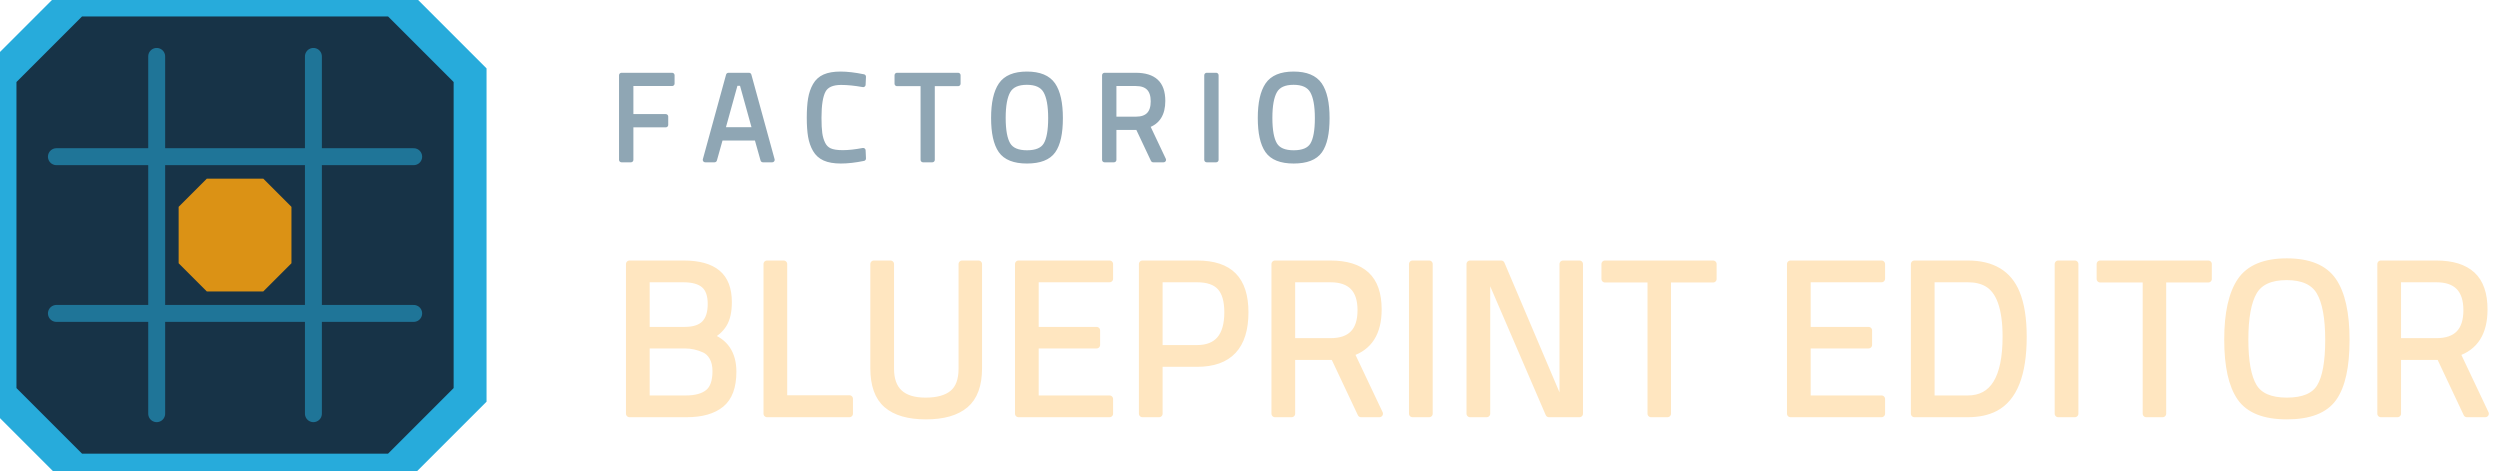
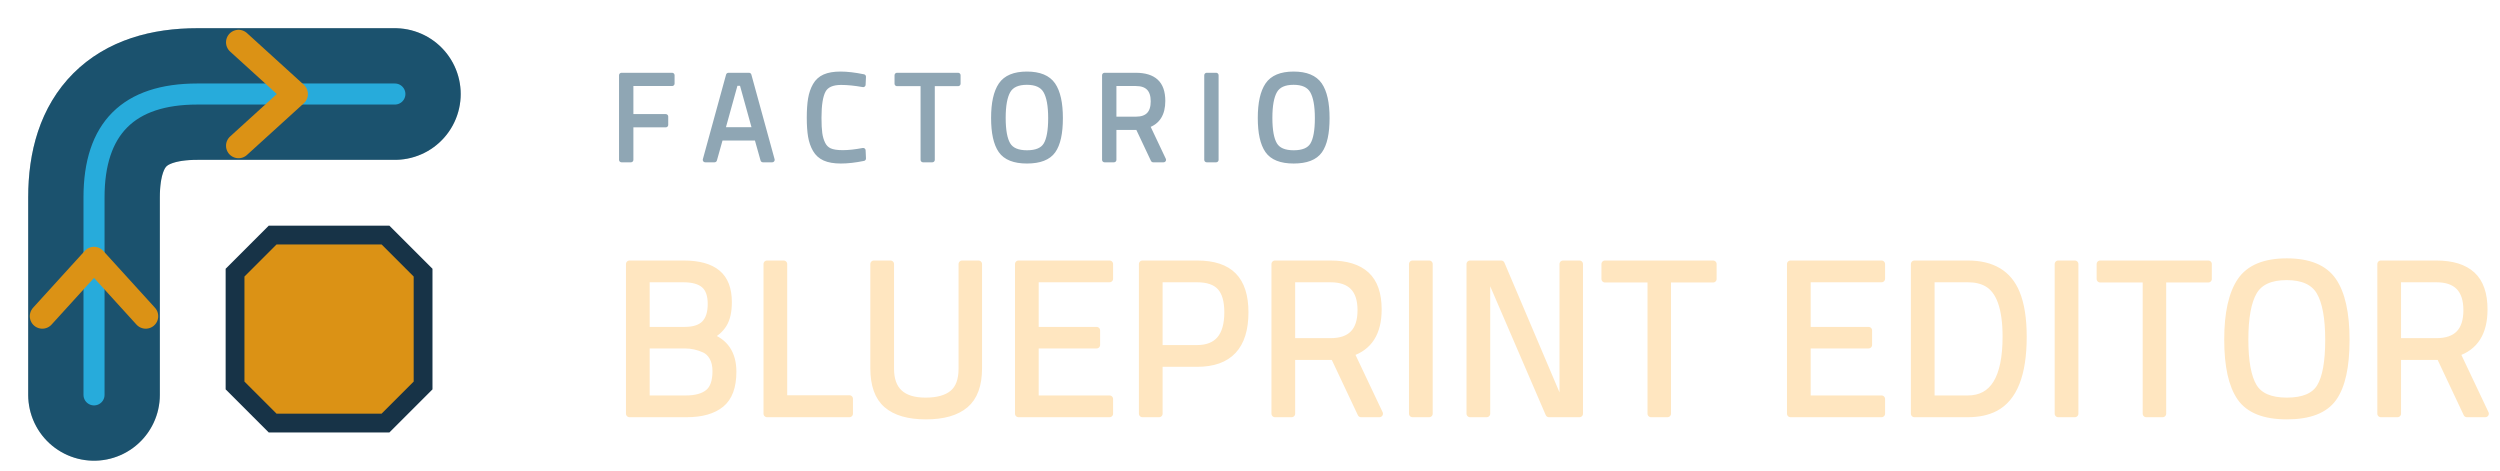
<svg xmlns="http://www.w3.org/2000/svg" viewBox="0 0 531.81 100.00">
-   <path d="M16.0,0.0 L84.0,0.0 L100.0,16.0 L100.0,84.0 L84.0,100.0 L16.0,100.0 L0.0,84.0 L0.0,16.0 Z" fill="#173347" />
-   <path d="M33.33,12.00 L33.33,88.00 M12.00,33.33 L88.00,33.33 M66.67,12.00 L66.67,88.00 M12.00,66.67 L88.00,66.67" stroke="#27abdb" stroke-width="3.60" stroke-linecap="round" opacity=".55" />
-   <path d="M44.0,38.0 L56.0,38.0 L62.0,44.0 L62.0,56.0 L56.0,62.0 L44.0,62.0 L38.0,56.0 L38.0,44.0 Z" fill="#db9215" />
-   <path d="M16.0,0.0 L84.0,0.0 L100.0,16.0 L100.0,84.0 L84.0,100.0 L16.0,100.0 L0.0,84.0 L0.0,16.0 Z" fill="none" stroke="#27abdb" stroke-width="7.00" />
+   <path d="M20.00,84.00 L20.00,42.00 Q20.00,20.00 42.00,20.00 L84.00,20.00" fill="none" stroke="#173347" stroke-width="28.00" stroke-linecap="round" stroke-linejoin="round" />
+   <path d="M20.00,84.00 L20.00,42.00 Q20.00,20.00 42.00,20.00 L84.00,20.00" fill="none" stroke="#27abdb" stroke-width="28.00" stroke-linecap="round" stroke-linejoin="round" opacity=".26" />
+   <path d="M20.00,84.00 L20.00,42.00 Q20.00,20.00 42.00,20.00 L84.00,20.00" fill="none" stroke="#27abdb" stroke-width="4.48" stroke-linecap="round" stroke-linejoin="round" />
+   <path d="M9.00,67.26 L20.00,55.16 L31.00,67.26 M50.74,9.00 L62.84,20.00 L50.74,31.00" fill="none" stroke="#db9215" stroke-width="5.32" stroke-linecap="round" stroke-linejoin="round" />
+   <path d="M58.0,50.0 L82.0,50.0 L90.0,58.0 L90.0,82.0 L82.0,90.0 L58.0,90.0 L50.0,82.0 L50.0,58.0 Z" fill="#db9215" />
+   <path d="M58.0,50.0 L82.0,50.0 L90.0,58.0 L90.0,82.0 L82.0,90.0 L58.0,90.0 L50.0,82.0 L50.0,58.0 Z" fill="none" stroke="#173347" stroke-width="4.00" />
  <path d="M132.21 34.0V16.008H142.974V17.776H134.212V24.796H141.622V26.564H134.212V34.0ZM150.02 34.0 154.96 16.008H159.328L164.268 34.0H162.292L160.992 29.372H153.296L151.996 34.0ZM156.468 17.724 153.738 27.578H160.55L157.82 17.724ZM183.69 33.714Q181.012 34.26 178.88 34.26Q176.748 34.26 175.435 33.675Q174.122 33.09 173.407 31.855Q172.692 30.62 172.419 29.021Q172.146 27.422 172.146 25.03Q172.146 22.638 172.419 21.013Q172.692 19.388 173.407 18.14Q174.122 16.892 175.422 16.32Q176.722 15.748 178.802 15.748Q180.882 15.748 183.69 16.32L183.612 18.01Q180.986 17.542 178.932 17.542Q176.072 17.542 175.149 19.245Q174.226 20.948 174.226 25.056Q174.226 27.11 174.395 28.358Q174.564 29.606 175.058 30.607Q175.552 31.608 176.501 32.037Q177.45 32.466 179.283 32.466Q181.116 32.466 183.612 31.998ZM190.814 17.802V16.008H203.814V17.802H198.328V34.0H196.352V17.802ZM213.408 25.082Q213.408 29.034 214.448 30.763Q215.488 32.492 218.465 32.492Q221.442 32.492 222.469 30.802Q223.496 29.112 223.496 25.134Q223.496 21.156 222.43 19.336Q221.364 17.516 218.439 17.516Q215.514 17.516 214.461 19.323Q213.408 21.13 213.408 25.082ZM225.576 25.134Q225.576 29.944 224.042 32.102Q222.508 34.26 218.465 34.26Q214.422 34.26 212.888 32.05Q211.354 29.84 211.354 25.095Q211.354 20.35 212.914 18.049Q214.474 15.748 218.452 15.748Q222.43 15.748 224.003 18.036Q225.576 20.324 225.576 25.134ZM236.964 27.11V34.0H234.962V16.008H241.618Q244.478 16.008 245.921 17.334Q247.364 18.66 247.364 21.468Q247.364 25.628 244.062 26.694L247.52 34.0H245.31L242.06 27.11ZM241.644 25.342Q245.31 25.342 245.31 21.559Q245.31 17.776 241.618 17.776H236.964V25.342ZM256.698 34.0V16.008H258.7V34.0ZM270.14 25.082Q270.14 29.034 271.18 30.763Q272.22 32.492 275.197 32.492Q278.174 32.492 279.201 30.802Q280.228 29.112 280.228 25.134Q280.228 21.156 279.162 19.336Q278.096 17.516 275.171 17.516Q272.246 17.516 271.193 19.323Q270.14 21.13 270.14 25.082ZM282.308 25.134Q282.308 29.944 280.774 32.102Q279.24 34.26 275.197 34.26Q271.154 34.26 269.62 32.05Q268.086 29.84 268.086 25.095Q268.086 20.35 269.646 18.049Q271.206 15.748 275.184 15.748Q279.162 15.748 280.735 18.036Q282.308 20.324 282.308 25.134Z" fill="#8fa6b4" stroke="#8fa6b4" stroke-width="1.05" stroke-linejoin="round" />
  <path d="M133.91 56.168H145.456Q150.194 56.168 152.563 58.123Q154.932 60.078 154.932 64.264Q154.932 67.254 153.897 68.933Q152.862 70.612 150.838 71.578Q155.898 73.326 155.898 79.076Q155.898 83.86 153.368 85.93Q150.838 88.0 146.054 88.0H133.91ZM145.686 73.372H137.452V84.872H145.916Q149.044 84.872 150.677 83.561Q152.31 82.25 152.31 78.938Q152.31 77.19 151.643 75.994Q150.976 74.798 149.872 74.292Q147.848 73.372 145.686 73.372ZM145.318 59.296H137.452V70.29H145.64Q148.584 70.29 149.941 68.887Q151.298 67.484 151.298 64.655Q151.298 61.826 149.849 60.561Q148.4 59.296 145.318 59.296ZM180.692 88.0H163.166V56.168H166.708V84.826H180.692ZM189.432 78.432Q189.432 85.332 196.884 85.332Q200.748 85.332 202.703 83.699Q204.658 82.066 204.658 78.432V56.168H208.154V78.34Q208.154 83.676 205.325 86.068Q202.496 88.46 196.976 88.46Q191.456 88.46 188.673 86.068Q185.89 83.676 185.89 78.34V56.168H189.432ZM216.664 88.0V56.168H236.03V59.296H220.206V70.29H233.27V73.372H220.206V84.872H236.03V88.0ZM254.66 77.282H246.564V88.0H243.022V56.168H254.66Q259.858 56.168 262.342 58.698Q264.826 61.228 264.826 66.426Q264.826 77.282 254.66 77.282ZM246.564 74.154H254.614Q261.192 74.154 261.192 66.426Q261.192 62.746 259.628 61.021Q258.064 59.296 254.614 59.296H246.564ZM274.762 75.81V88.0H271.22V56.168H282.996Q288.056 56.168 290.609 58.514Q293.162 60.86 293.162 65.828Q293.162 73.188 287.32 75.074L293.438 88.0H289.528L283.778 75.81ZM283.042 72.682Q289.528 72.682 289.528 65.989Q289.528 59.296 282.996 59.296H274.762V72.682ZM300.476 88.0V56.168H304.018V88.0ZM312.712 88.0V56.168H319.336L331.526 84.872H332.492V56.168H335.988V88.0H329.502L317.128 59.296H316.254V88.0ZM341.416 59.342V56.168H364.416V59.342H354.71V88.0H351.214V59.342ZM380.884 88.0V56.168H400.25V59.296H384.426V70.29H397.49V73.372H384.426V84.872H400.25V88.0ZM418.604 88.0H407.242V56.168H418.604Q426.378 56.168 428.908 62.332Q430.38 65.874 430.38 71.624Q430.38 83.63 424.4 86.758Q422.008 88.0 418.604 88.0ZM426.746 71.624Q426.746 62.47 422.652 60.216Q420.996 59.296 418.604 59.296H410.784V84.872H418.604Q426.746 84.872 426.746 71.624ZM437.832 88.0V56.168H441.374V88.0ZM446.756 59.342V56.168H469.756V59.342H460.05V88.0H456.554V59.342ZM477.53 72.222Q477.53 79.214 479.37 82.273Q481.21 85.332 486.477 85.332Q491.744 85.332 493.561 82.342Q495.378 79.352 495.378 72.314Q495.378 65.276 493.492 62.056Q491.606 58.836 486.431 58.836Q481.256 58.836 479.393 62.033Q477.53 65.23 477.53 72.222ZM499.058 72.314Q499.058 80.824 496.344 84.642Q493.63 88.46 486.477 88.46Q479.324 88.46 476.61 84.55Q473.896 80.64 473.896 72.245Q473.896 63.85 476.656 59.779Q479.416 55.708 486.454 55.708Q493.492 55.708 496.275 59.756Q499.058 63.804 499.058 72.314ZM510.006 75.81V88.0H506.464V56.168H518.24Q523.3 56.168 525.853 58.514Q528.406 60.86 528.406 65.828Q528.406 73.188 522.564 75.074L528.682 88.0H524.772L519.022 75.81ZM518.286 72.682Q524.772 72.682 524.772 65.989Q524.772 59.296 518.24 59.296H510.006V72.682Z" fill="#ffe6c0" stroke="#ffe6c0" stroke-width="1.5" stroke-linejoin="round" />
</svg>
